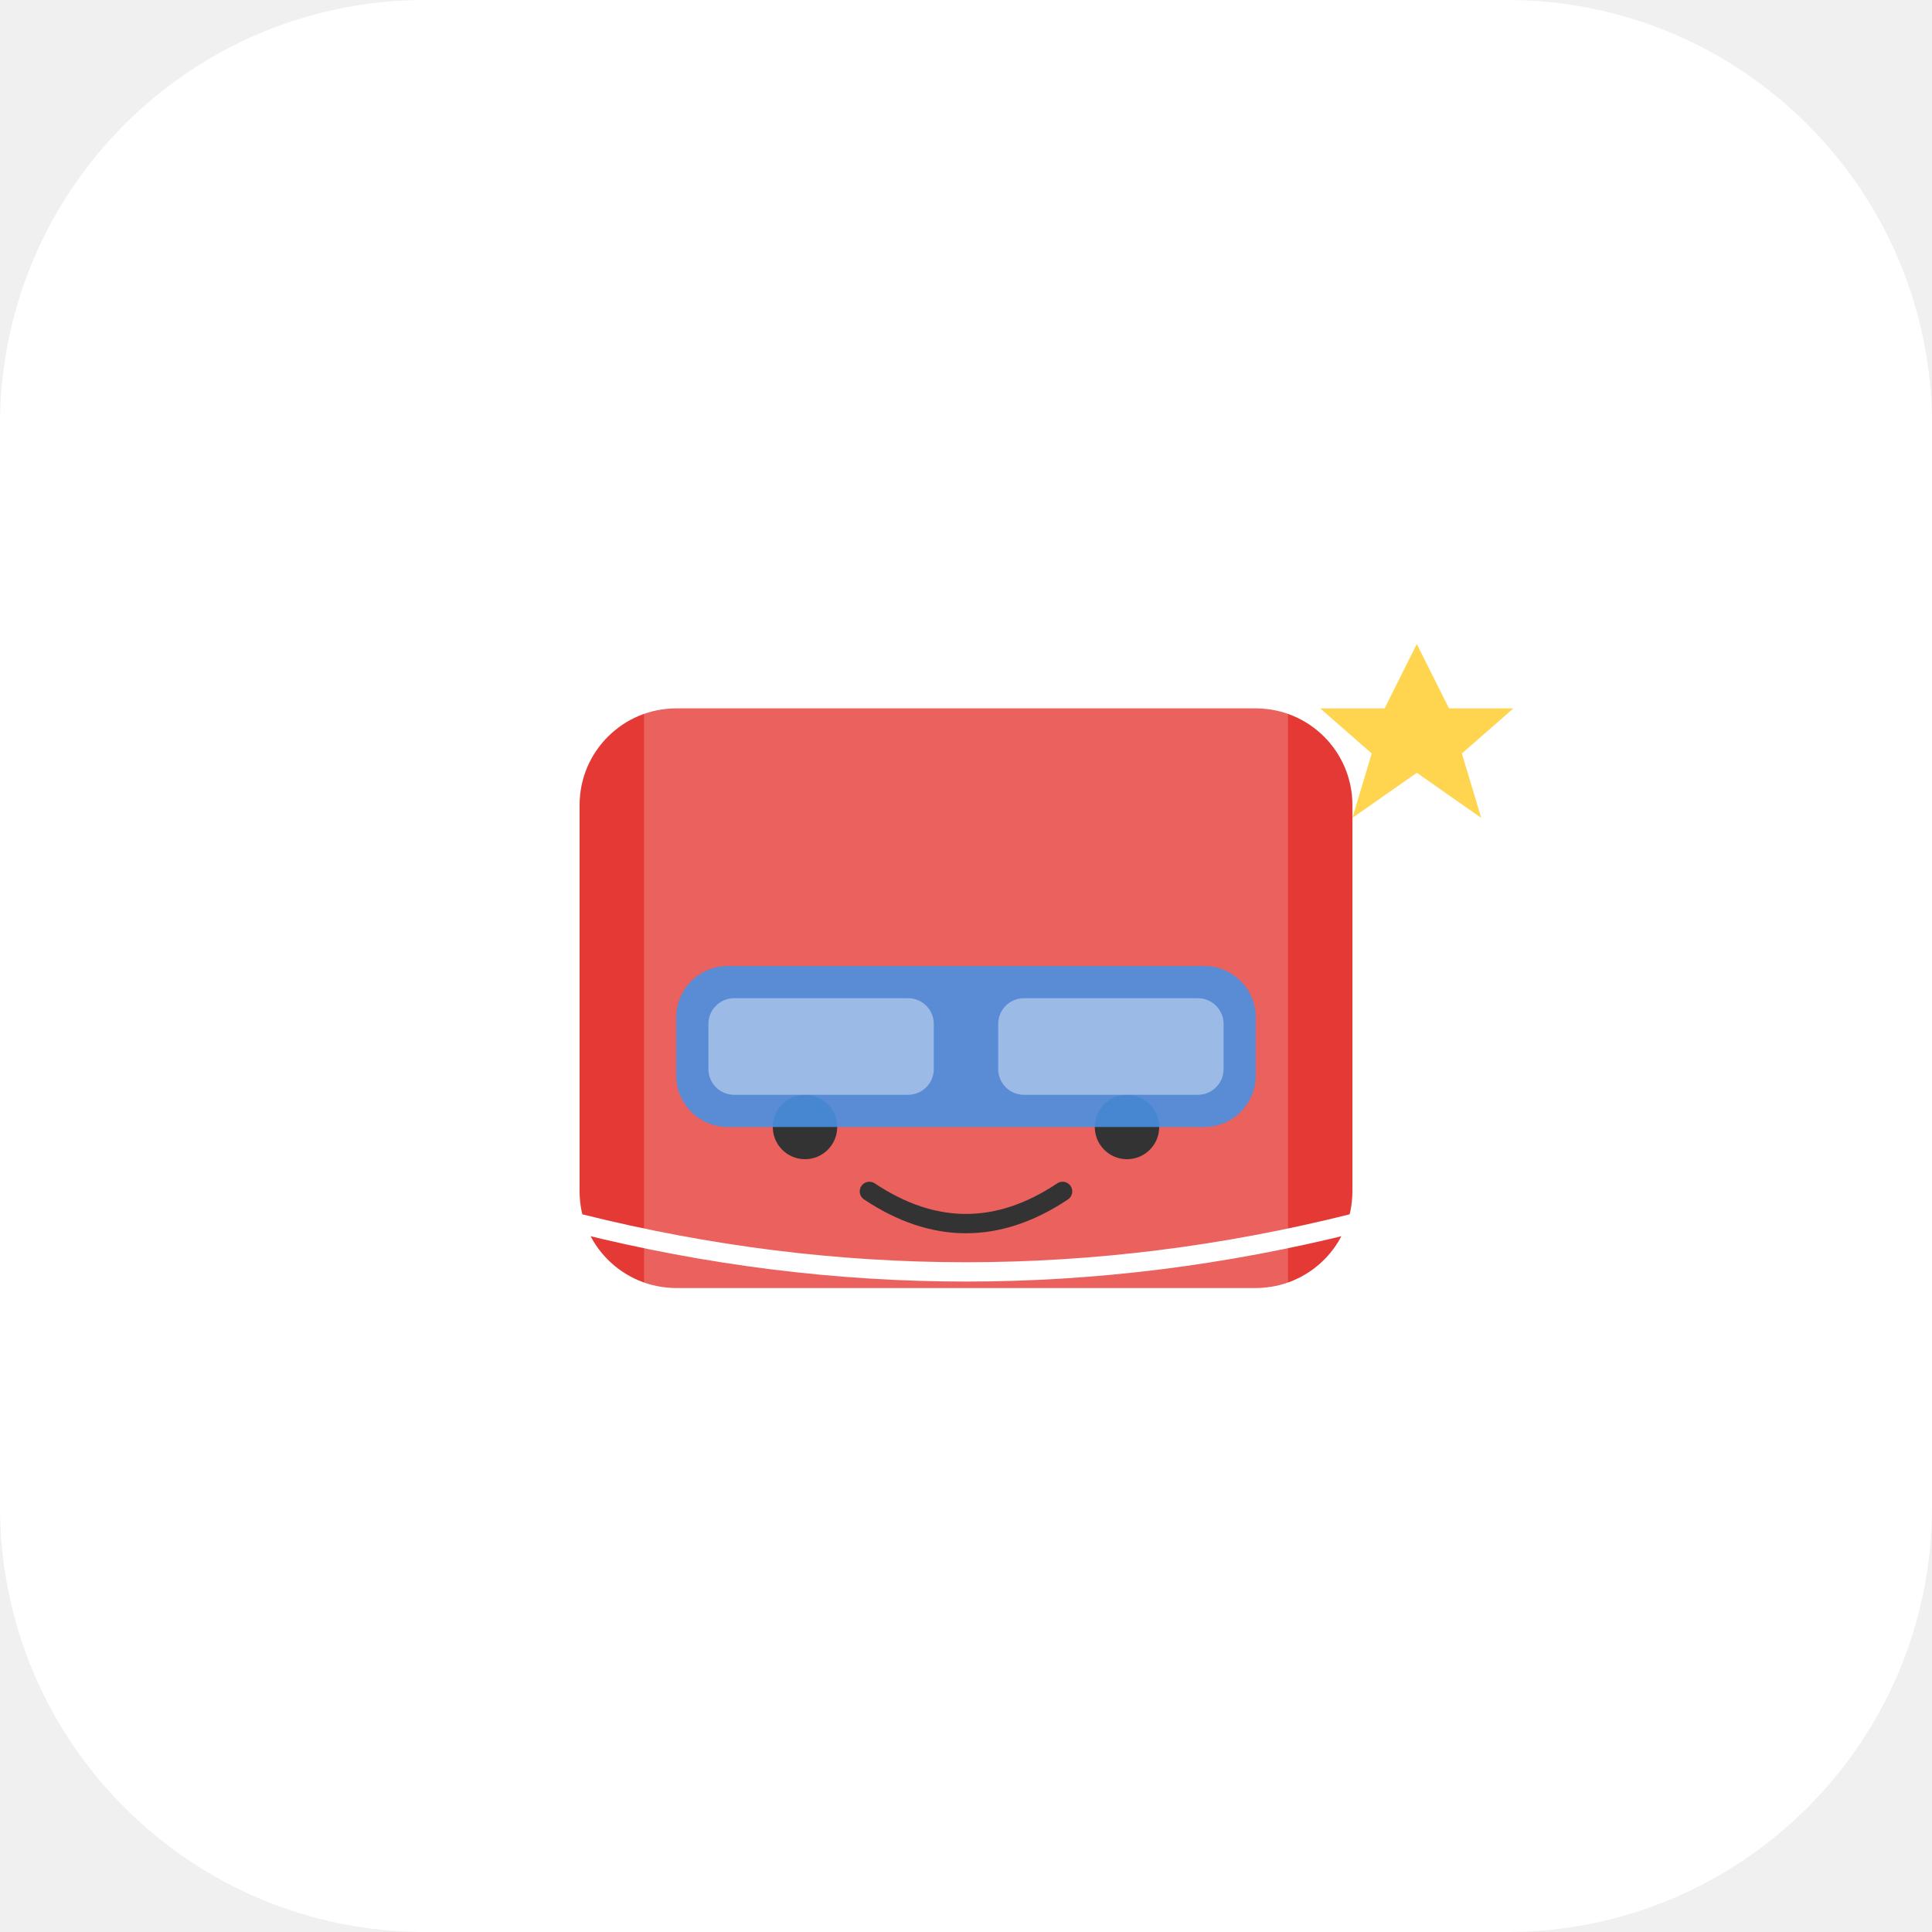
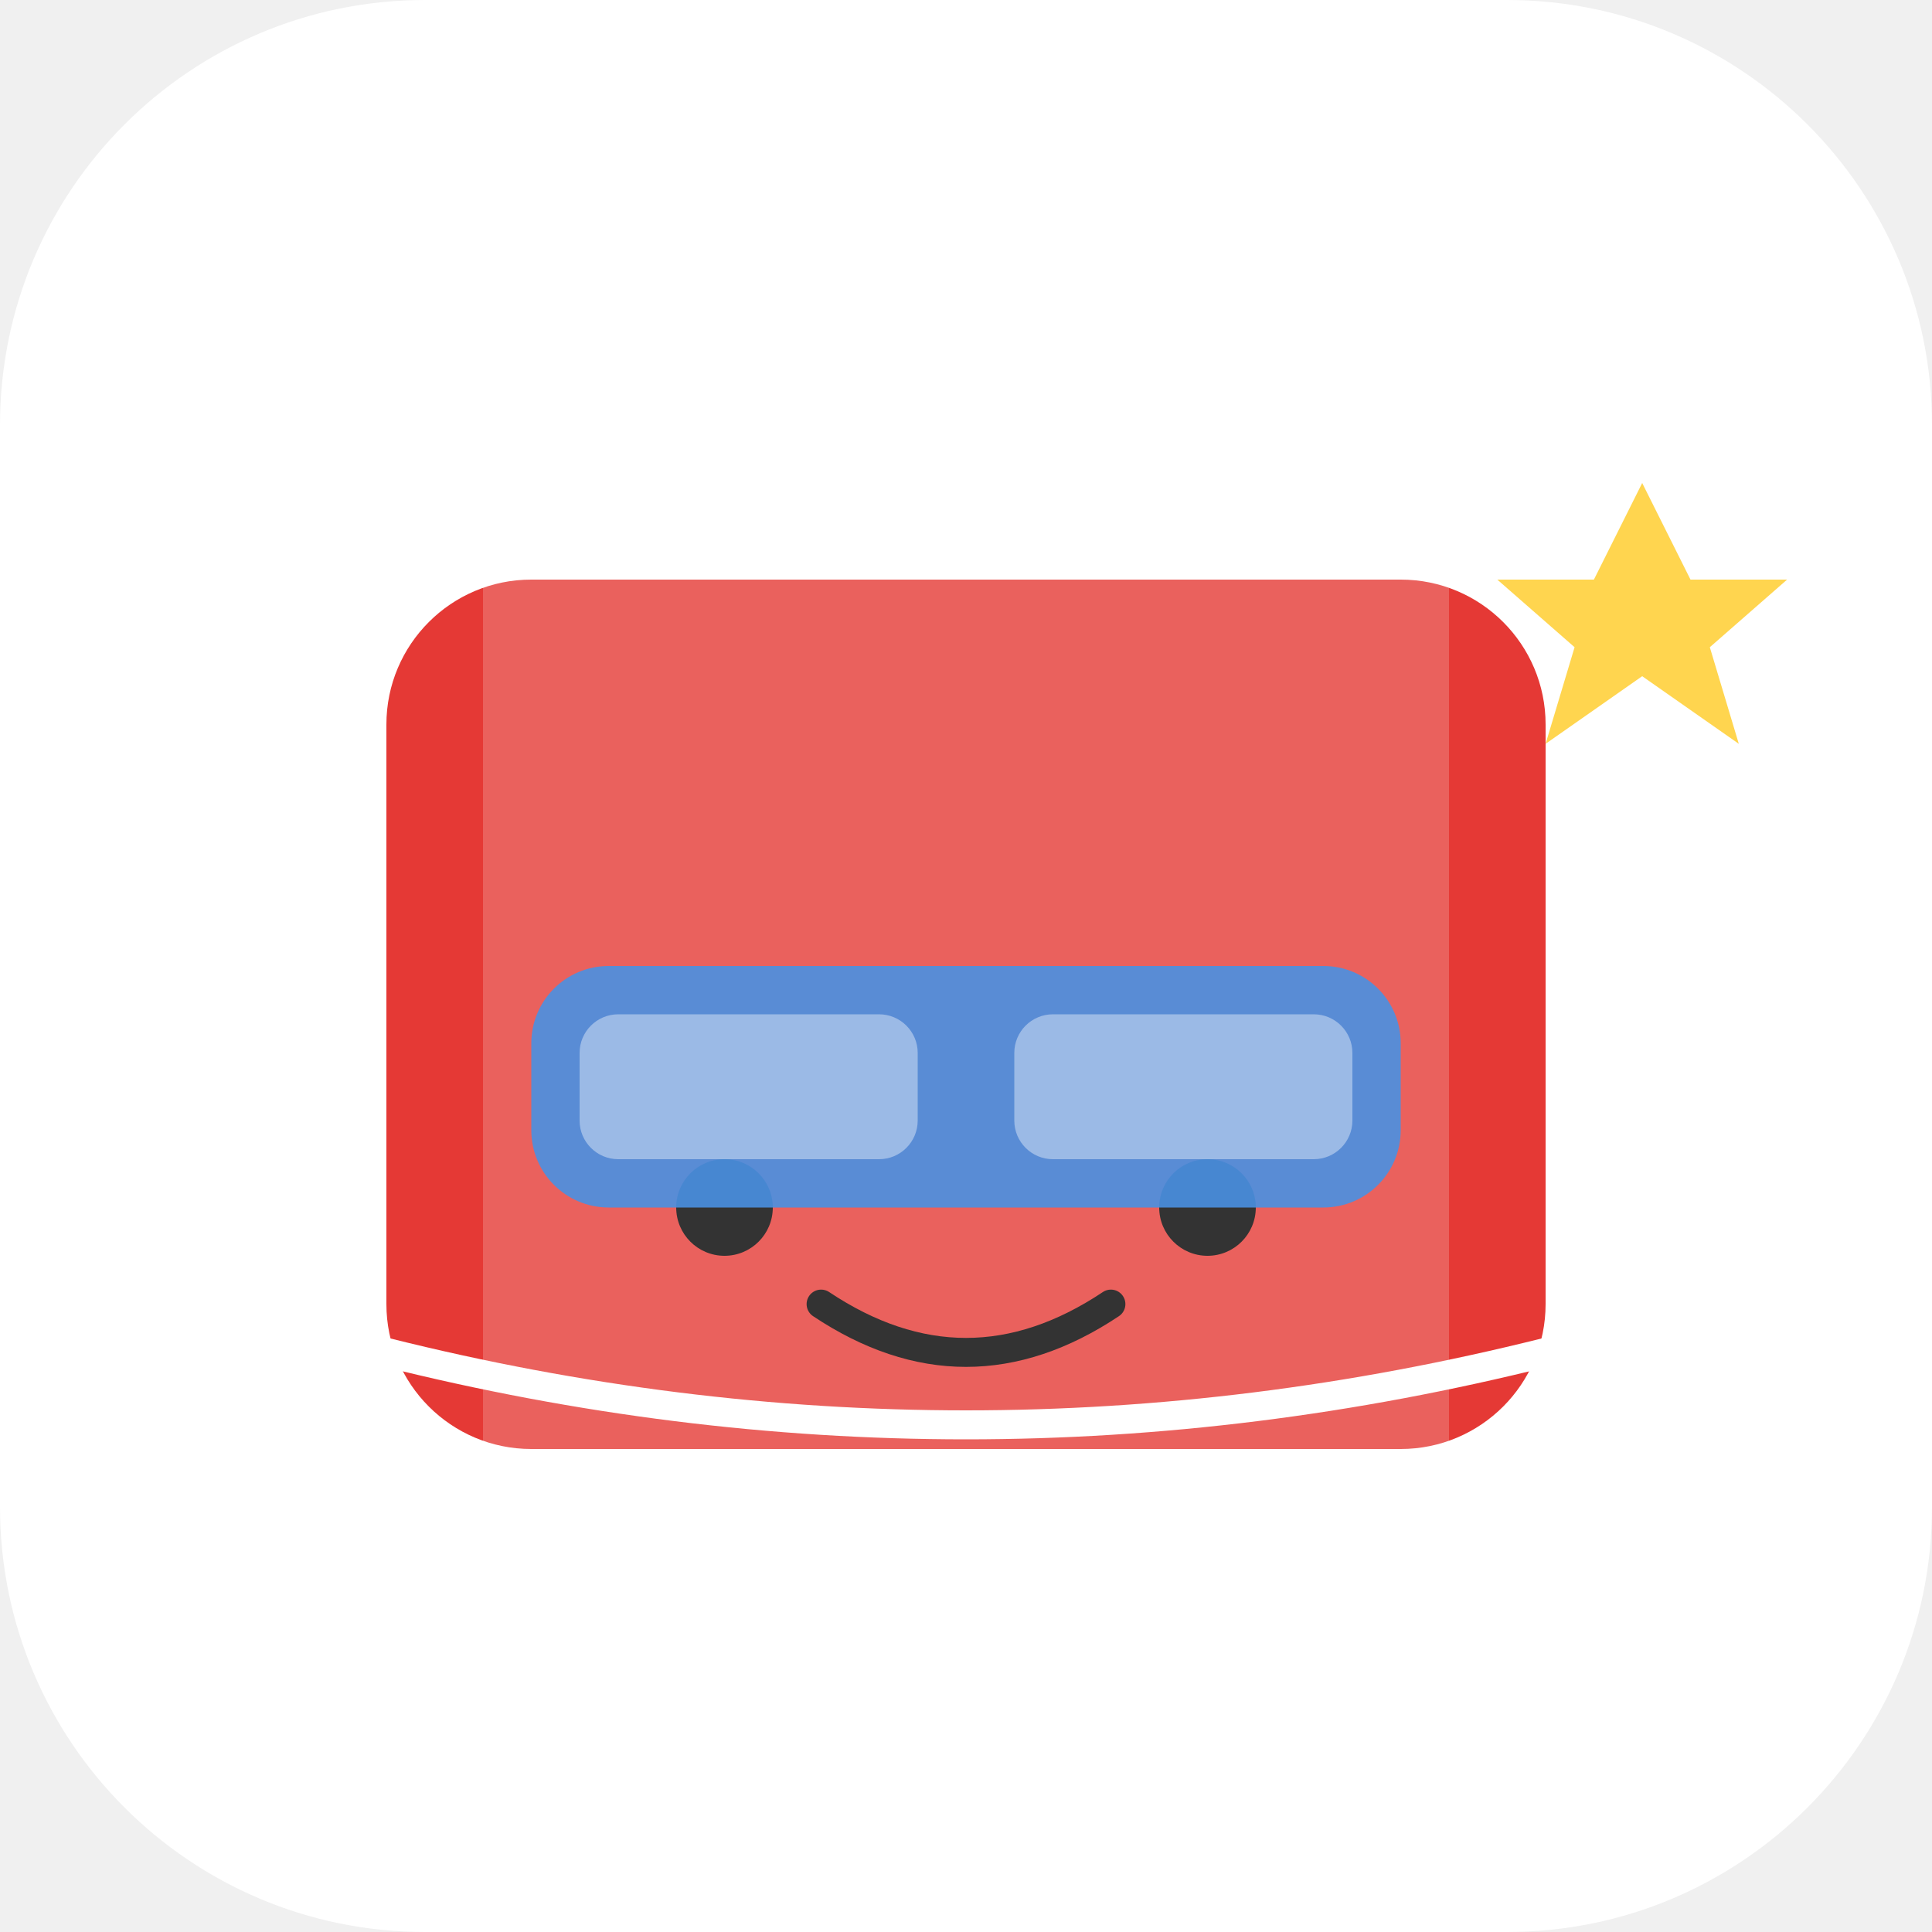
<svg xmlns="http://www.w3.org/2000/svg" viewBox="0 0 200 200" role="img" aria-labelledby="title">
  <rect width="200" height="200" rx="44" fill="#FFFFFF" />
-   <g transform="translate(33.333 33.333) scale(.66667)">
+   <g>
    <path fill="#E53935" d="M55 60h90a15 15 0 0 1 15 15v60a15 15 0 0 1-15 15H55a15 15 0 0 1-15-15V75a15 15 0 0 1 15-15Z" />
    <path fill="#FFFFFF" fill-opacity=".2" d="M50 60h100v90H50Z" />
    <path fill="none" stroke="#FFFFFF" stroke-width="3" d="M40 140q60 15 120 0" />
    <path fill="#333333" d="M70 125a5 5 0 1 1 10 0 5 5 0 1 1-10 0Zm50 0a5 5 0 1 1 10 0 5 5 0 1 1-10 0Z" />
    <path fill="none" stroke="#333333" stroke-linecap="round" stroke-width="3" d="M85 135q15 10 30 0" />
    <path fill="#4A90E2" fill-opacity=".9" d="M63 100h74a8 8 0 0 1 8 8v9a8 8 0 0 1-8 8H63a8 8 0 0 1-8-8v-9a8 8 0 0 1 8-8Z" />
    <path fill="#FFFFFF" fill-opacity=".4" d="M64 105h27a4 4 0 0 1 4 4v7a4 4 0 0 1-4 4H64a4 4 0 0 1-4-4v-7a4 4 0 0 1 4-4Zm45 0h27a4 4 0 0 1 4 4v7a4 4 0 0 1-4 4h-27a4 4 0 0 1-4-4v-7a4 4 0 0 1 4-4Z" />
    <path fill="#FFD54F" d="m170 50 5 10h10l-8 7 3 10-10-7-10 7 3-10-8-7h10Z" />
  </g>
</svg>
